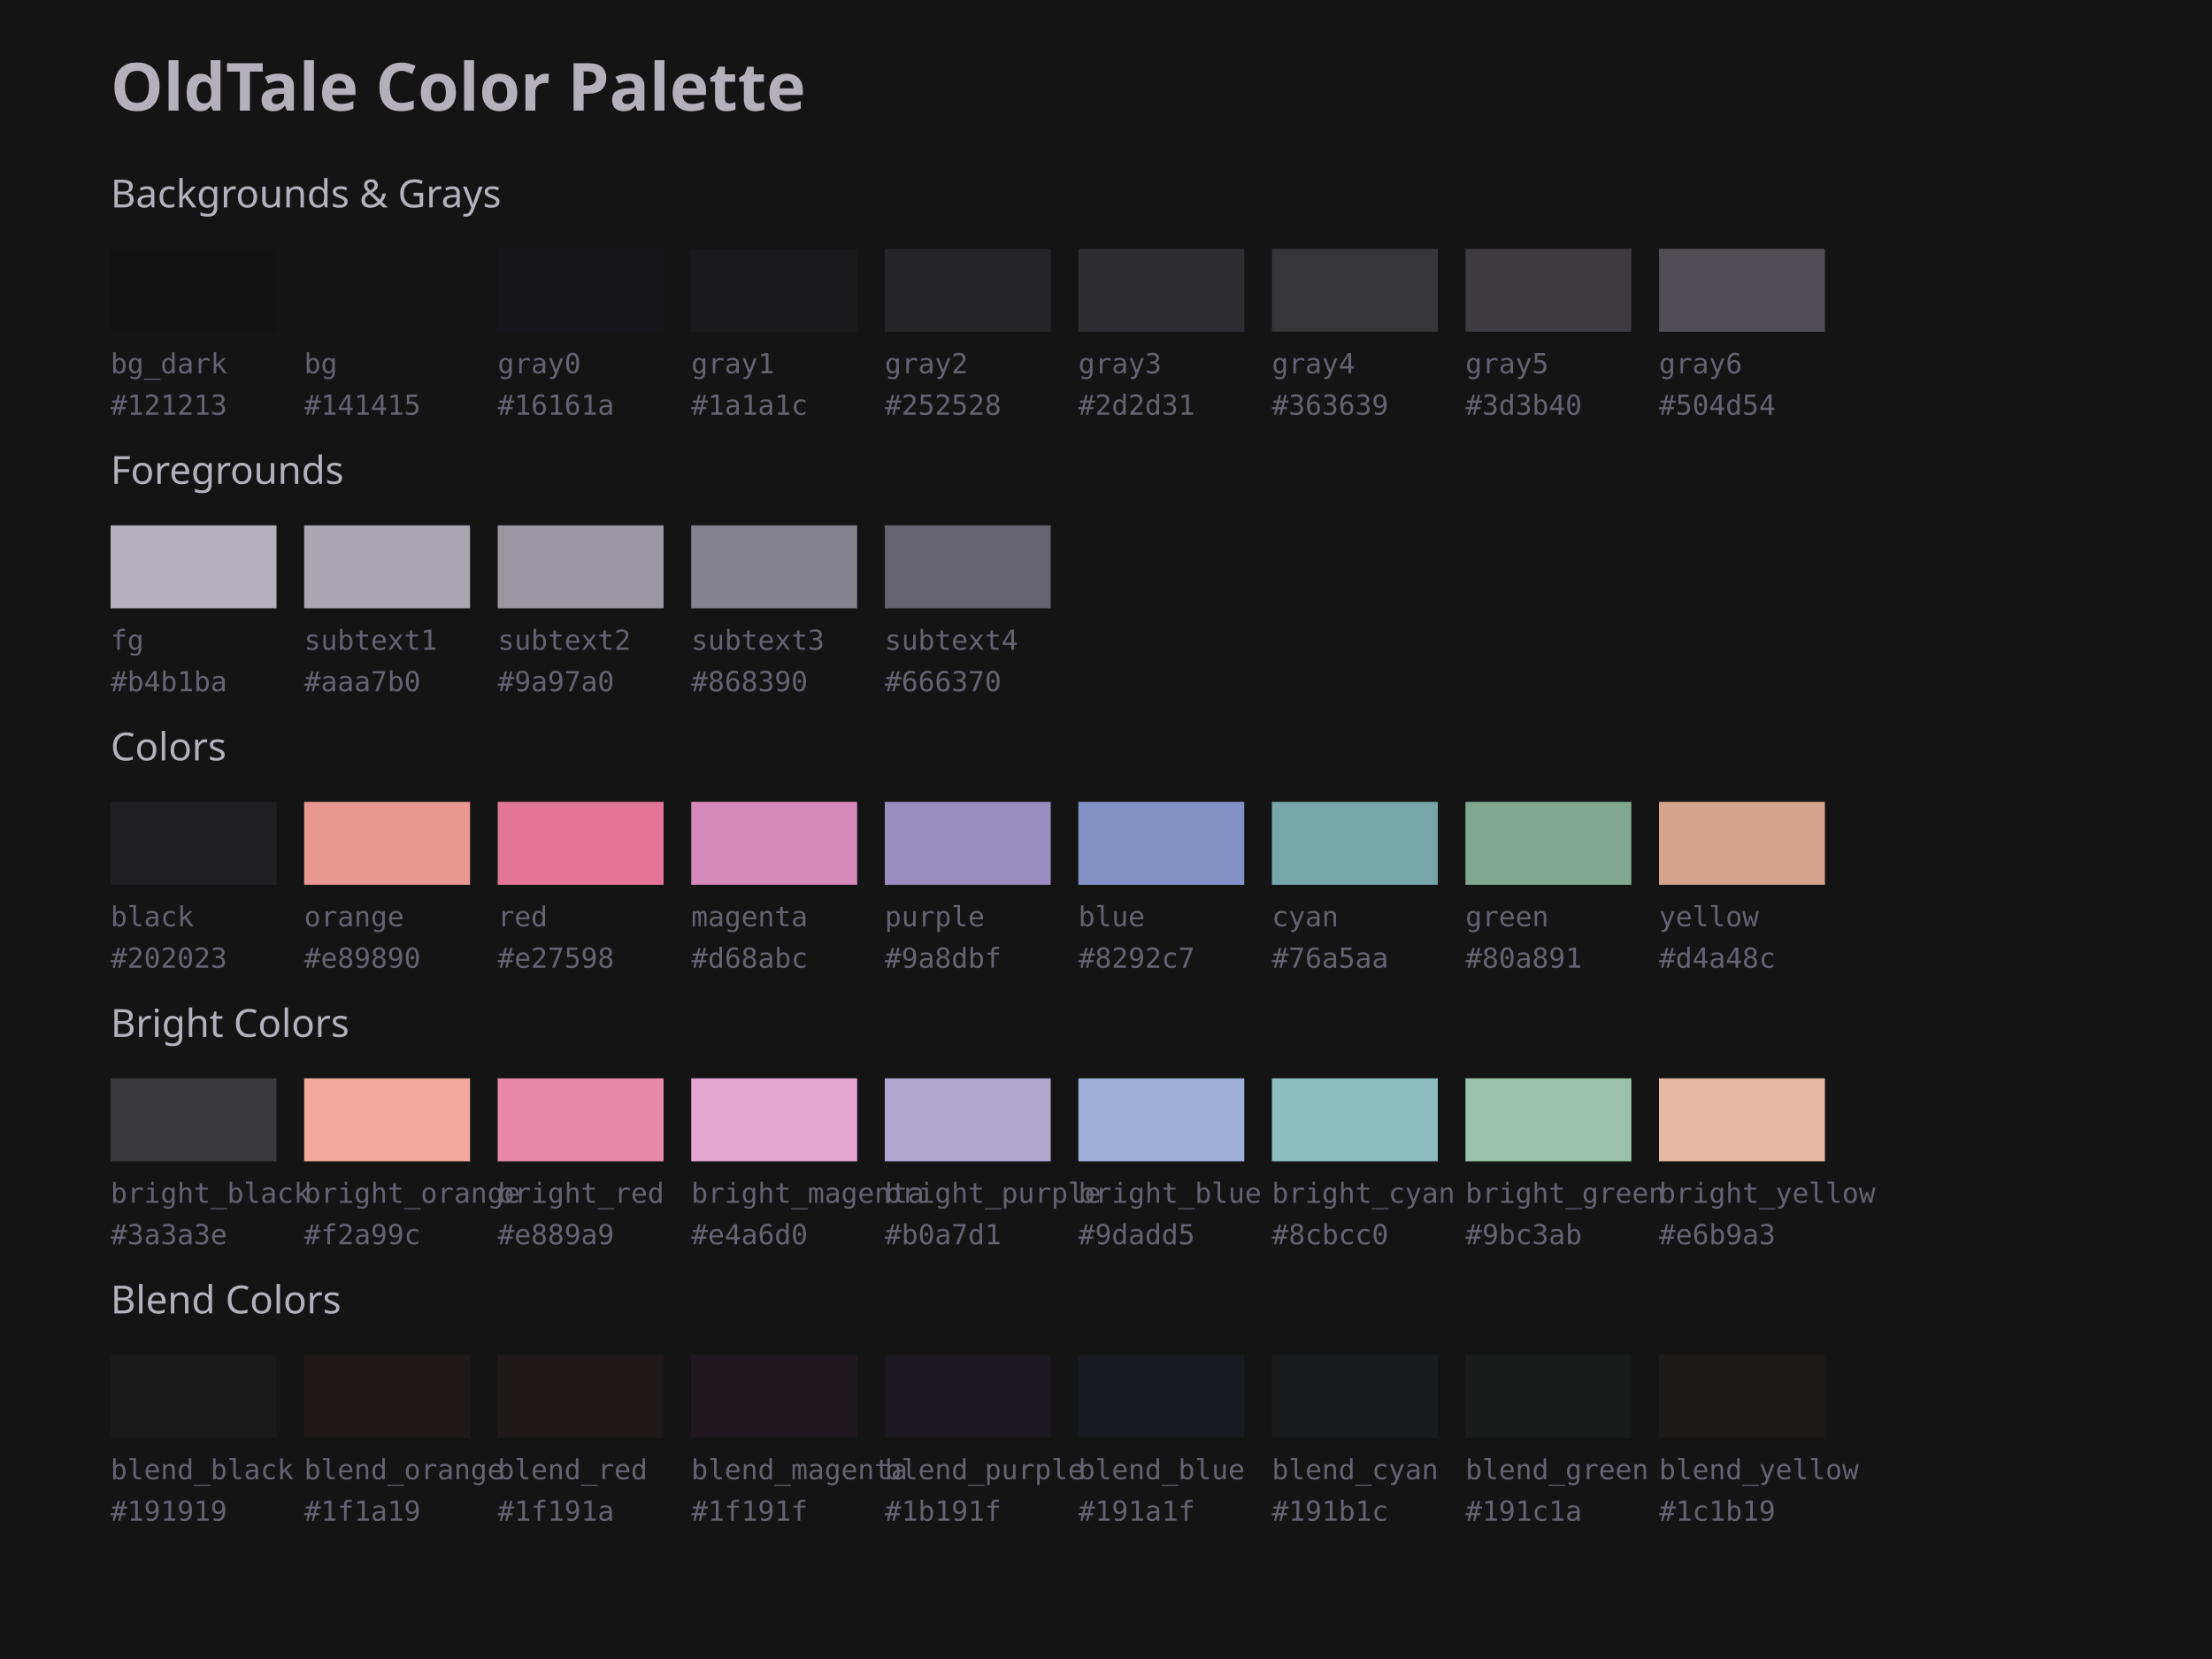
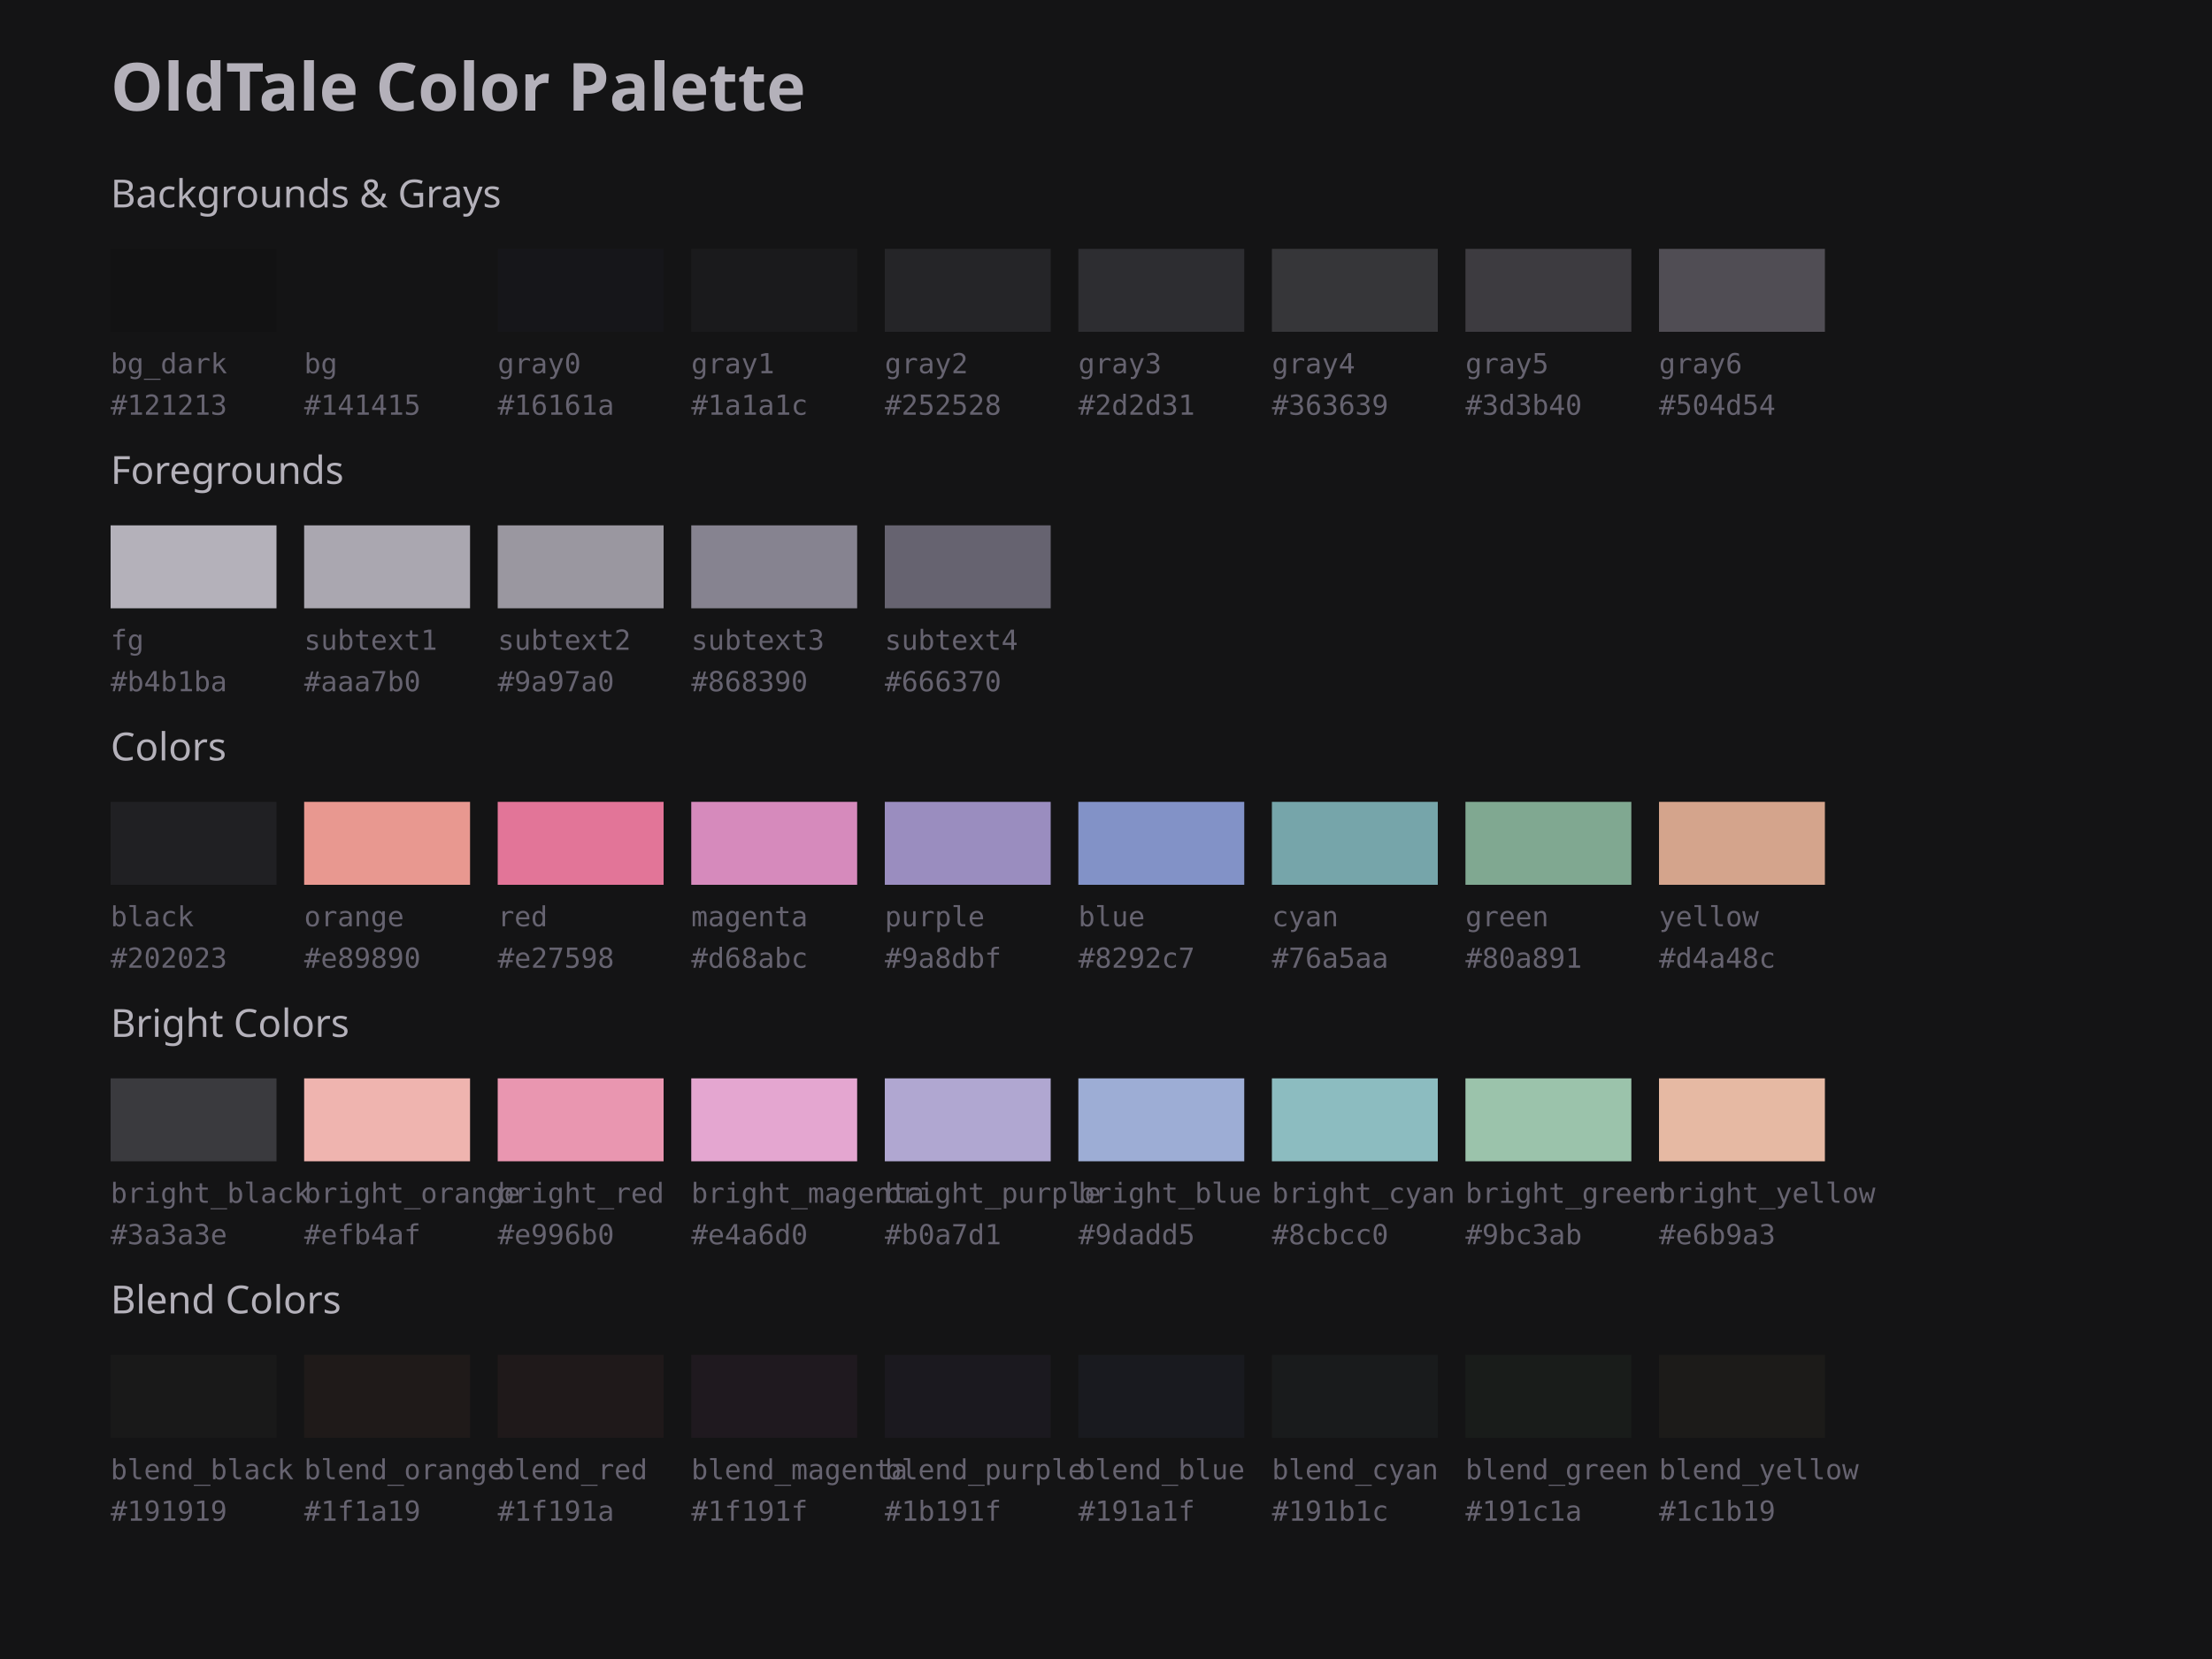
<svg xmlns="http://www.w3.org/2000/svg" viewBox="0 0 800 600">
  <rect width="800" height="600" fill="#141415" />
  <text x="40" y="40" fill="#b4b1ba" font-family="sans-serif" font-size="24" font-weight="bold">OldTale Color Palette</text>
  <g transform="translate(40, 80)">
    <text x="0" y="-5" fill="#b4b1ba" font-family="sans-serif" font-size="14">Backgrounds &amp; Grays</text>
    <rect x="0" y="10" width="60" height="30" fill="#121213" />
    <rect x="70" y="10" width="60" height="30" fill="#141415" />
    <rect x="140" y="10" width="60" height="30" fill="#16161a" />
    <rect x="210" y="10" width="60" height="30" fill="#1a1a1c" />
    <rect x="280" y="10" width="60" height="30" fill="#252528" />
    <rect x="350" y="10" width="60" height="30" fill="#2d2d31" />
    <rect x="420" y="10" width="60" height="30" fill="#363639" />
    <rect x="490" y="10" width="60" height="30" fill="#3d3b40" />
    <rect x="560" y="10" width="60" height="30" fill="#504d54" />
    <text x="0" y="55" fill="#666370" font-family="monospace" font-size="10">bg_dark</text>
    <text x="70" y="55" fill="#666370" font-family="monospace" font-size="10">bg</text>
    <text x="140" y="55" fill="#666370" font-family="monospace" font-size="10">gray0</text>
    <text x="210" y="55" fill="#666370" font-family="monospace" font-size="10">gray1</text>
    <text x="280" y="55" fill="#666370" font-family="monospace" font-size="10">gray2</text>
    <text x="350" y="55" fill="#666370" font-family="monospace" font-size="10">gray3</text>
    <text x="420" y="55" fill="#666370" font-family="monospace" font-size="10">gray4</text>
    <text x="490" y="55" fill="#666370" font-family="monospace" font-size="10">gray5</text>
    <text x="560" y="55" fill="#666370" font-family="monospace" font-size="10">gray6</text>
    <text x="0" y="70" fill="#666370" font-family="monospace" font-size="10">#121213</text>
    <text x="70" y="70" fill="#666370" font-family="monospace" font-size="10">#141415</text>
    <text x="140" y="70" fill="#666370" font-family="monospace" font-size="10">#16161a</text>
    <text x="210" y="70" fill="#666370" font-family="monospace" font-size="10">#1a1a1c</text>
    <text x="280" y="70" fill="#666370" font-family="monospace" font-size="10">#252528</text>
    <text x="350" y="70" fill="#666370" font-family="monospace" font-size="10">#2d2d31</text>
    <text x="420" y="70" fill="#666370" font-family="monospace" font-size="10">#363639</text>
    <text x="490" y="70" fill="#666370" font-family="monospace" font-size="10">#3d3b40</text>
    <text x="560" y="70" fill="#666370" font-family="monospace" font-size="10">#504d54</text>
  </g>
  <g transform="translate(40, 180)">
    <text x="0" y="-5" fill="#b4b1ba" font-family="sans-serif" font-size="14">Foregrounds</text>
    <rect x="0" y="10" width="60" height="30" fill="#b4b1ba" />
    <rect x="70" y="10" width="60" height="30" fill="#aaa7b0" />
    <rect x="140" y="10" width="60" height="30" fill="#9a97a0" />
    <rect x="210" y="10" width="60" height="30" fill="#868390" />
    <rect x="280" y="10" width="60" height="30" fill="#666370" />
    <text x="0" y="55" fill="#666370" font-family="monospace" font-size="10">fg</text>
    <text x="70" y="55" fill="#666370" font-family="monospace" font-size="10">subtext1</text>
    <text x="140" y="55" fill="#666370" font-family="monospace" font-size="10">subtext2</text>
    <text x="210" y="55" fill="#666370" font-family="monospace" font-size="10">subtext3</text>
    <text x="280" y="55" fill="#666370" font-family="monospace" font-size="10">subtext4</text>
    <text x="0" y="70" fill="#666370" font-family="monospace" font-size="10">#b4b1ba</text>
    <text x="70" y="70" fill="#666370" font-family="monospace" font-size="10">#aaa7b0</text>
    <text x="140" y="70" fill="#666370" font-family="monospace" font-size="10">#9a97a0</text>
    <text x="210" y="70" fill="#666370" font-family="monospace" font-size="10">#868390</text>
    <text x="280" y="70" fill="#666370" font-family="monospace" font-size="10">#666370</text>
  </g>
  <g transform="translate(40, 280)">
    <text x="0" y="-5" fill="#b4b1ba" font-family="sans-serif" font-size="14">Colors</text>
    <rect x="0" y="10" width="60" height="30" fill="#202023" />
    <rect x="70" y="10" width="60" height="30" fill="#e89890" />
    <rect x="140" y="10" width="60" height="30" fill="#e27598" />
    <rect x="210" y="10" width="60" height="30" fill="#d68abc" />
    <rect x="280" y="10" width="60" height="30" fill="#9a8dbf" />
    <rect x="350" y="10" width="60" height="30" fill="#8292c7" />
    <rect x="420" y="10" width="60" height="30" fill="#76a5aa" />
    <rect x="490" y="10" width="60" height="30" fill="#80a891" />
    <rect x="560" y="10" width="60" height="30" fill="#d4a48c" />
    <text x="0" y="55" fill="#666370" font-family="monospace" font-size="10">black</text>
    <text x="70" y="55" fill="#666370" font-family="monospace" font-size="10">orange</text>
    <text x="140" y="55" fill="#666370" font-family="monospace" font-size="10">red</text>
    <text x="210" y="55" fill="#666370" font-family="monospace" font-size="10">magenta</text>
    <text x="280" y="55" fill="#666370" font-family="monospace" font-size="10">purple</text>
    <text x="350" y="55" fill="#666370" font-family="monospace" font-size="10">blue</text>
    <text x="420" y="55" fill="#666370" font-family="monospace" font-size="10">cyan</text>
    <text x="490" y="55" fill="#666370" font-family="monospace" font-size="10">green</text>
    <text x="560" y="55" fill="#666370" font-family="monospace" font-size="10">yellow</text>
    <text x="0" y="70" fill="#666370" font-family="monospace" font-size="10">#202023</text>
    <text x="70" y="70" fill="#666370" font-family="monospace" font-size="10">#e89890</text>
    <text x="140" y="70" fill="#666370" font-family="monospace" font-size="10">#e27598</text>
    <text x="210" y="70" fill="#666370" font-family="monospace" font-size="10">#d68abc</text>
    <text x="280" y="70" fill="#666370" font-family="monospace" font-size="10">#9a8dbf</text>
    <text x="350" y="70" fill="#666370" font-family="monospace" font-size="10">#8292c7</text>
    <text x="420" y="70" fill="#666370" font-family="monospace" font-size="10">#76a5aa</text>
    <text x="490" y="70" fill="#666370" font-family="monospace" font-size="10">#80a891</text>
    <text x="560" y="70" fill="#666370" font-family="monospace" font-size="10">#d4a48c</text>
  </g>
  <g transform="translate(40, 380)">
    <text x="0" y="-5" fill="#b4b1ba" font-family="sans-serif" font-size="14">Bright Colors</text>
    <rect x="0" y="10" width="60" height="30" fill="#3a3a3e" />
-     <rect x="70" y="10" width="60" height="30" fill="#f2a99c" />
-     <rect x="140" y="10" width="60" height="30" fill="#e889a9" />
+     <rect x="70" y="10" width="60" height="30" fill="#efb4af" />
+     <rect x="140" y="10" width="60" height="30" fill="#e996b0" />
    <rect x="210" y="10" width="60" height="30" fill="#e4a6d0" />
    <rect x="280" y="10" width="60" height="30" fill="#b0a7d1" />
    <rect x="350" y="10" width="60" height="30" fill="#9dadd5" />
    <rect x="420" y="10" width="60" height="30" fill="#8cbcc0" />
    <rect x="490" y="10" width="60" height="30" fill="#9bc3ab" />
    <rect x="560" y="10" width="60" height="30" fill="#e6b9a3" />
    <text x="0" y="55" fill="#666370" font-family="monospace" font-size="10">bright_black</text>
    <text x="70" y="55" fill="#666370" font-family="monospace" font-size="10">bright_orange</text>
    <text x="140" y="55" fill="#666370" font-family="monospace" font-size="10">bright_red</text>
    <text x="210" y="55" fill="#666370" font-family="monospace" font-size="10">bright_magenta</text>
    <text x="280" y="55" fill="#666370" font-family="monospace" font-size="10">bright_purple</text>
    <text x="350" y="55" fill="#666370" font-family="monospace" font-size="10">bright_blue</text>
    <text x="420" y="55" fill="#666370" font-family="monospace" font-size="10">bright_cyan</text>
    <text x="490" y="55" fill="#666370" font-family="monospace" font-size="10">bright_green</text>
    <text x="560" y="55" fill="#666370" font-family="monospace" font-size="10">bright_yellow</text>
    <text x="0" y="70" fill="#666370" font-family="monospace" font-size="10">#3a3a3e</text>
-     <text x="70" y="70" fill="#666370" font-family="monospace" font-size="10">#f2a99c</text>
-     <text x="140" y="70" fill="#666370" font-family="monospace" font-size="10">#e889a9</text>
+     <text x="70" y="70" fill="#666370" font-family="monospace" font-size="10">#efb4af</text>
+     <text x="140" y="70" fill="#666370" font-family="monospace" font-size="10">#e996b0</text>
    <text x="210" y="70" fill="#666370" font-family="monospace" font-size="10">#e4a6d0</text>
    <text x="280" y="70" fill="#666370" font-family="monospace" font-size="10">#b0a7d1</text>
    <text x="350" y="70" fill="#666370" font-family="monospace" font-size="10">#9dadd5</text>
    <text x="420" y="70" fill="#666370" font-family="monospace" font-size="10">#8cbcc0</text>
    <text x="490" y="70" fill="#666370" font-family="monospace" font-size="10">#9bc3ab</text>
    <text x="560" y="70" fill="#666370" font-family="monospace" font-size="10">#e6b9a3</text>
  </g>
  <g transform="translate(40, 480)">
    <text x="0" y="-5" fill="#b4b1ba" font-family="sans-serif" font-size="14">Blend Colors</text>
    <rect x="0" y="10" width="60" height="30" fill="#191919" />
    <rect x="70" y="10" width="60" height="30" fill="#1f1a19" />
    <rect x="140" y="10" width="60" height="30" fill="#1f191a" />
    <rect x="210" y="10" width="60" height="30" fill="#1f191f" />
    <rect x="280" y="10" width="60" height="30" fill="#1b191f" />
    <rect x="350" y="10" width="60" height="30" fill="#191a1f" />
    <rect x="420" y="10" width="60" height="30" fill="#191b1c" />
    <rect x="490" y="10" width="60" height="30" fill="#191c1a" />
    <rect x="560" y="10" width="60" height="30" fill="#1c1b19" />
    <text x="0" y="55" fill="#666370" font-family="monospace" font-size="10">blend_black</text>
    <text x="70" y="55" fill="#666370" font-family="monospace" font-size="10">blend_orange</text>
    <text x="140" y="55" fill="#666370" font-family="monospace" font-size="10">blend_red</text>
    <text x="210" y="55" fill="#666370" font-family="monospace" font-size="10">blend_magenta</text>
    <text x="280" y="55" fill="#666370" font-family="monospace" font-size="10">blend_purple</text>
    <text x="350" y="55" fill="#666370" font-family="monospace" font-size="10">blend_blue</text>
    <text x="420" y="55" fill="#666370" font-family="monospace" font-size="10">blend_cyan</text>
    <text x="490" y="55" fill="#666370" font-family="monospace" font-size="10">blend_green</text>
    <text x="560" y="55" fill="#666370" font-family="monospace" font-size="10">blend_yellow</text>
    <text x="0" y="70" fill="#666370" font-family="monospace" font-size="10">#191919</text>
    <text x="70" y="70" fill="#666370" font-family="monospace" font-size="10">#1f1a19</text>
    <text x="140" y="70" fill="#666370" font-family="monospace" font-size="10">#1f191a</text>
    <text x="210" y="70" fill="#666370" font-family="monospace" font-size="10">#1f191f</text>
    <text x="280" y="70" fill="#666370" font-family="monospace" font-size="10">#1b191f</text>
    <text x="350" y="70" fill="#666370" font-family="monospace" font-size="10">#191a1f</text>
    <text x="420" y="70" fill="#666370" font-family="monospace" font-size="10">#191b1c</text>
    <text x="490" y="70" fill="#666370" font-family="monospace" font-size="10">#191c1a</text>
    <text x="560" y="70" fill="#666370" font-family="monospace" font-size="10">#1c1b19</text>
  </g>
</svg>
